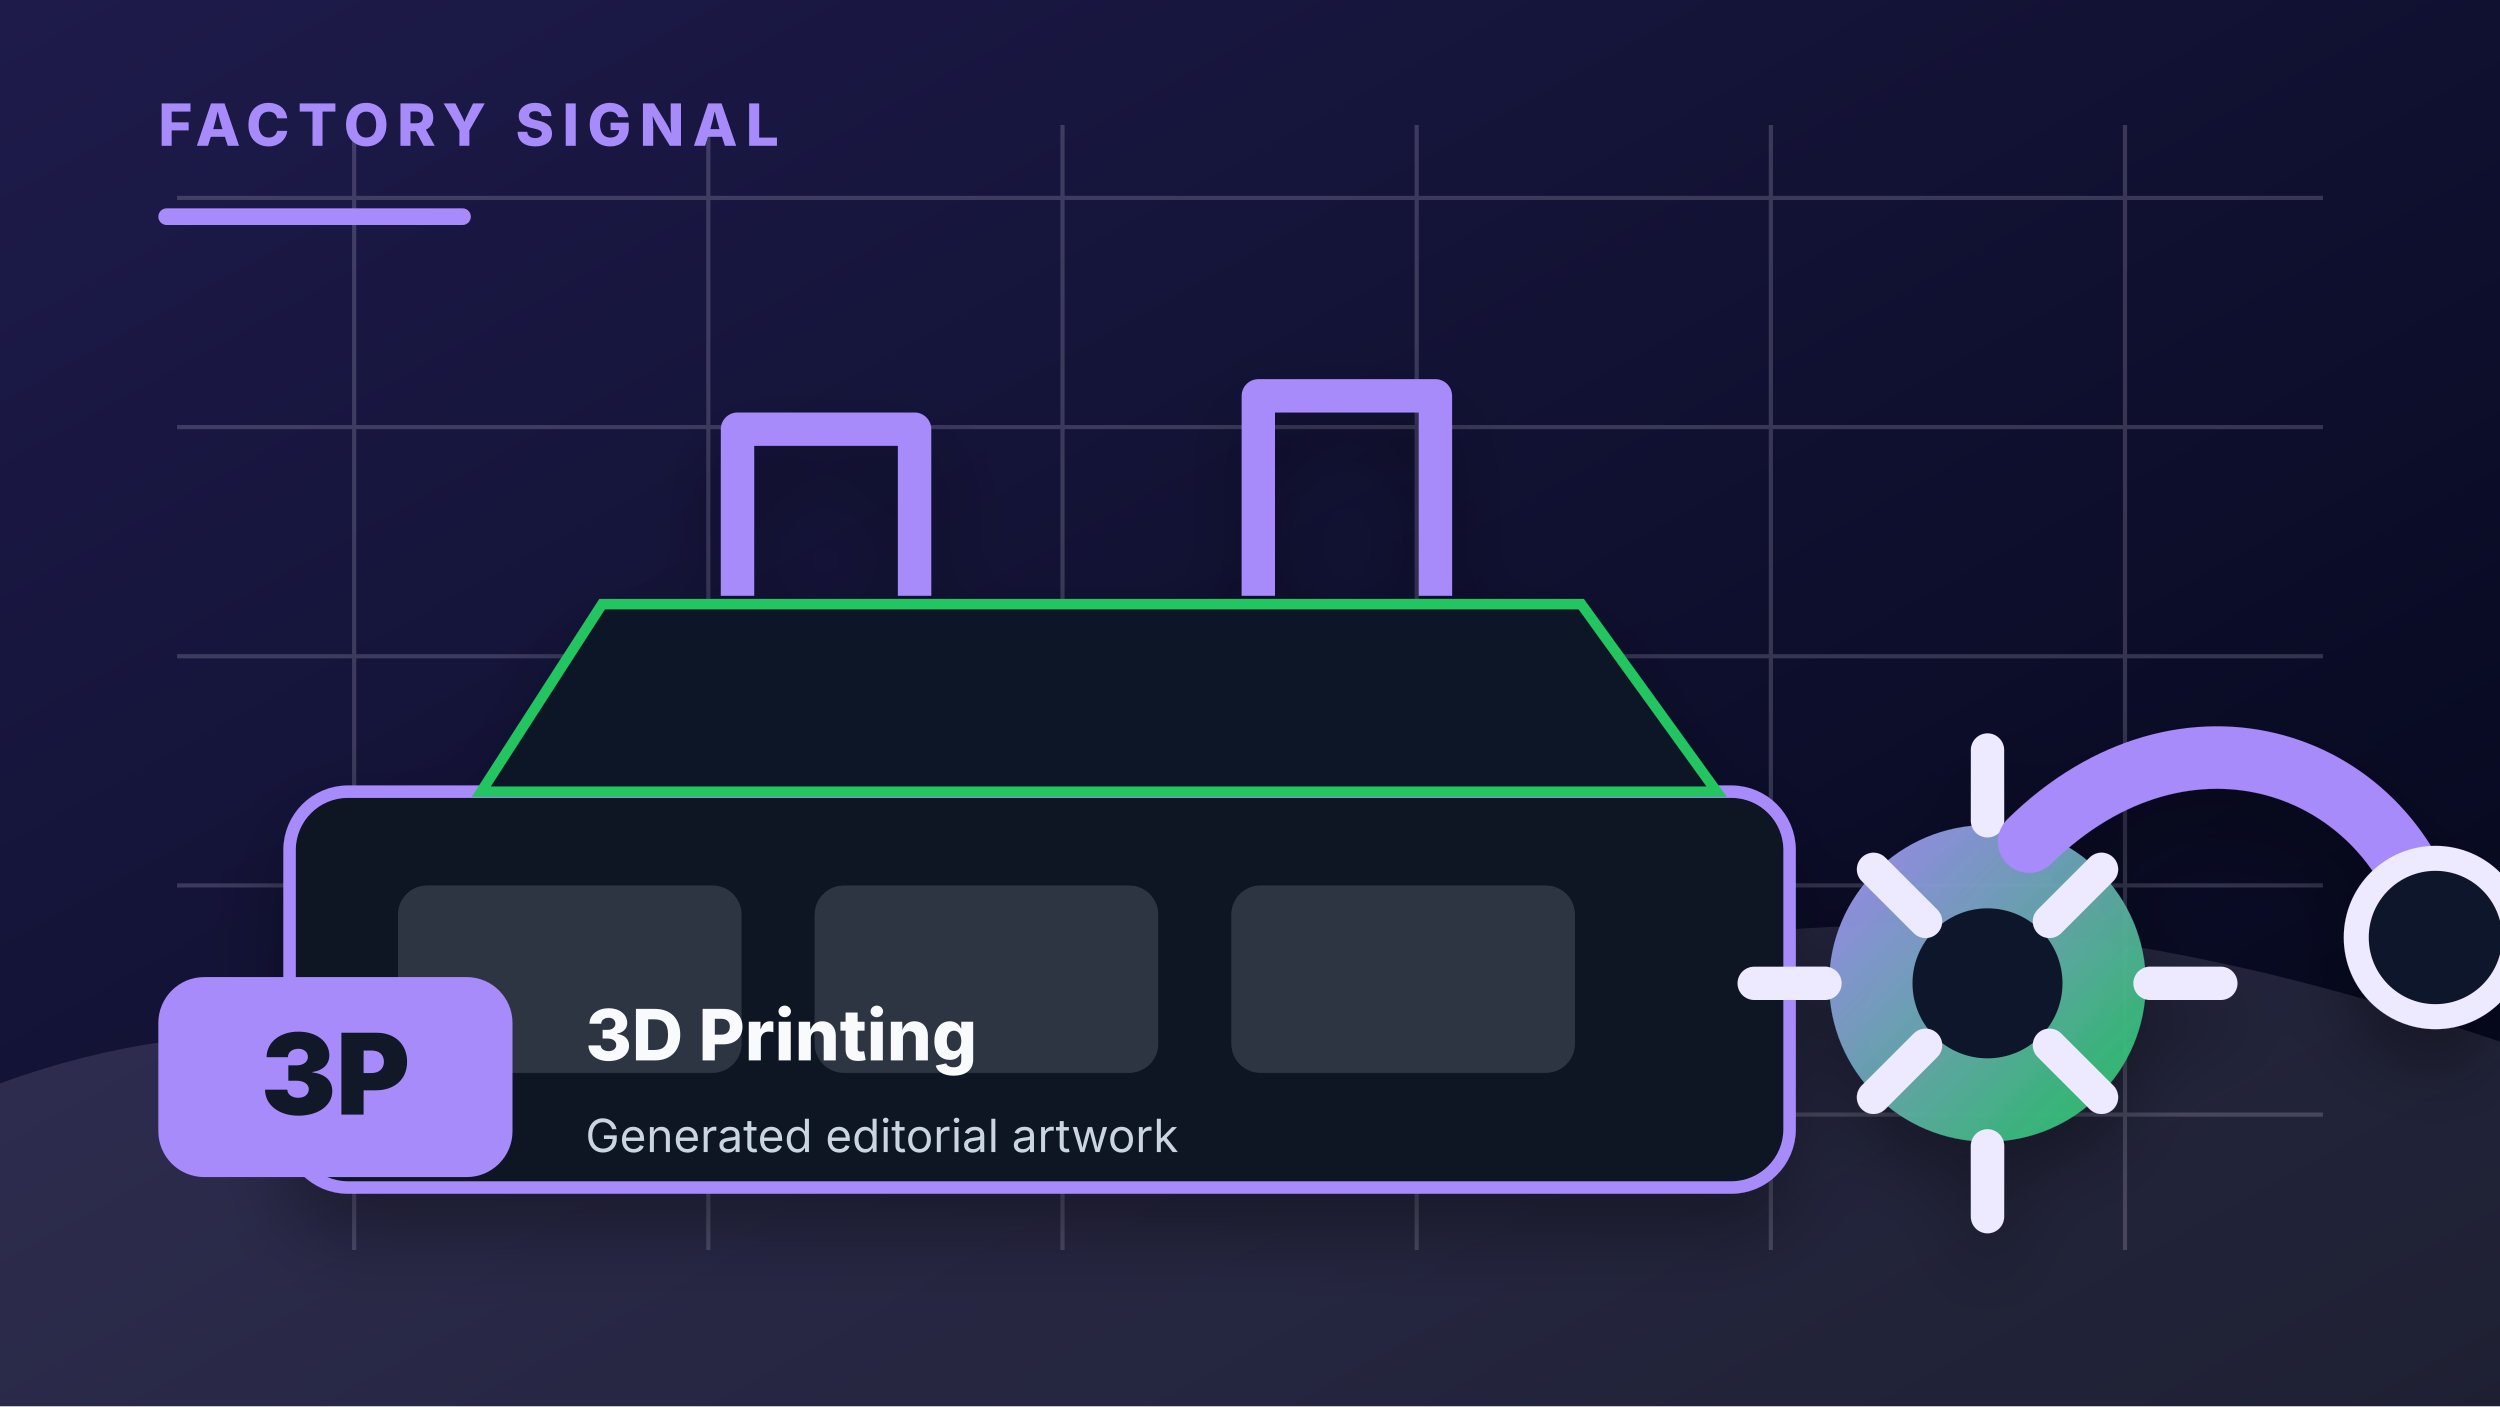
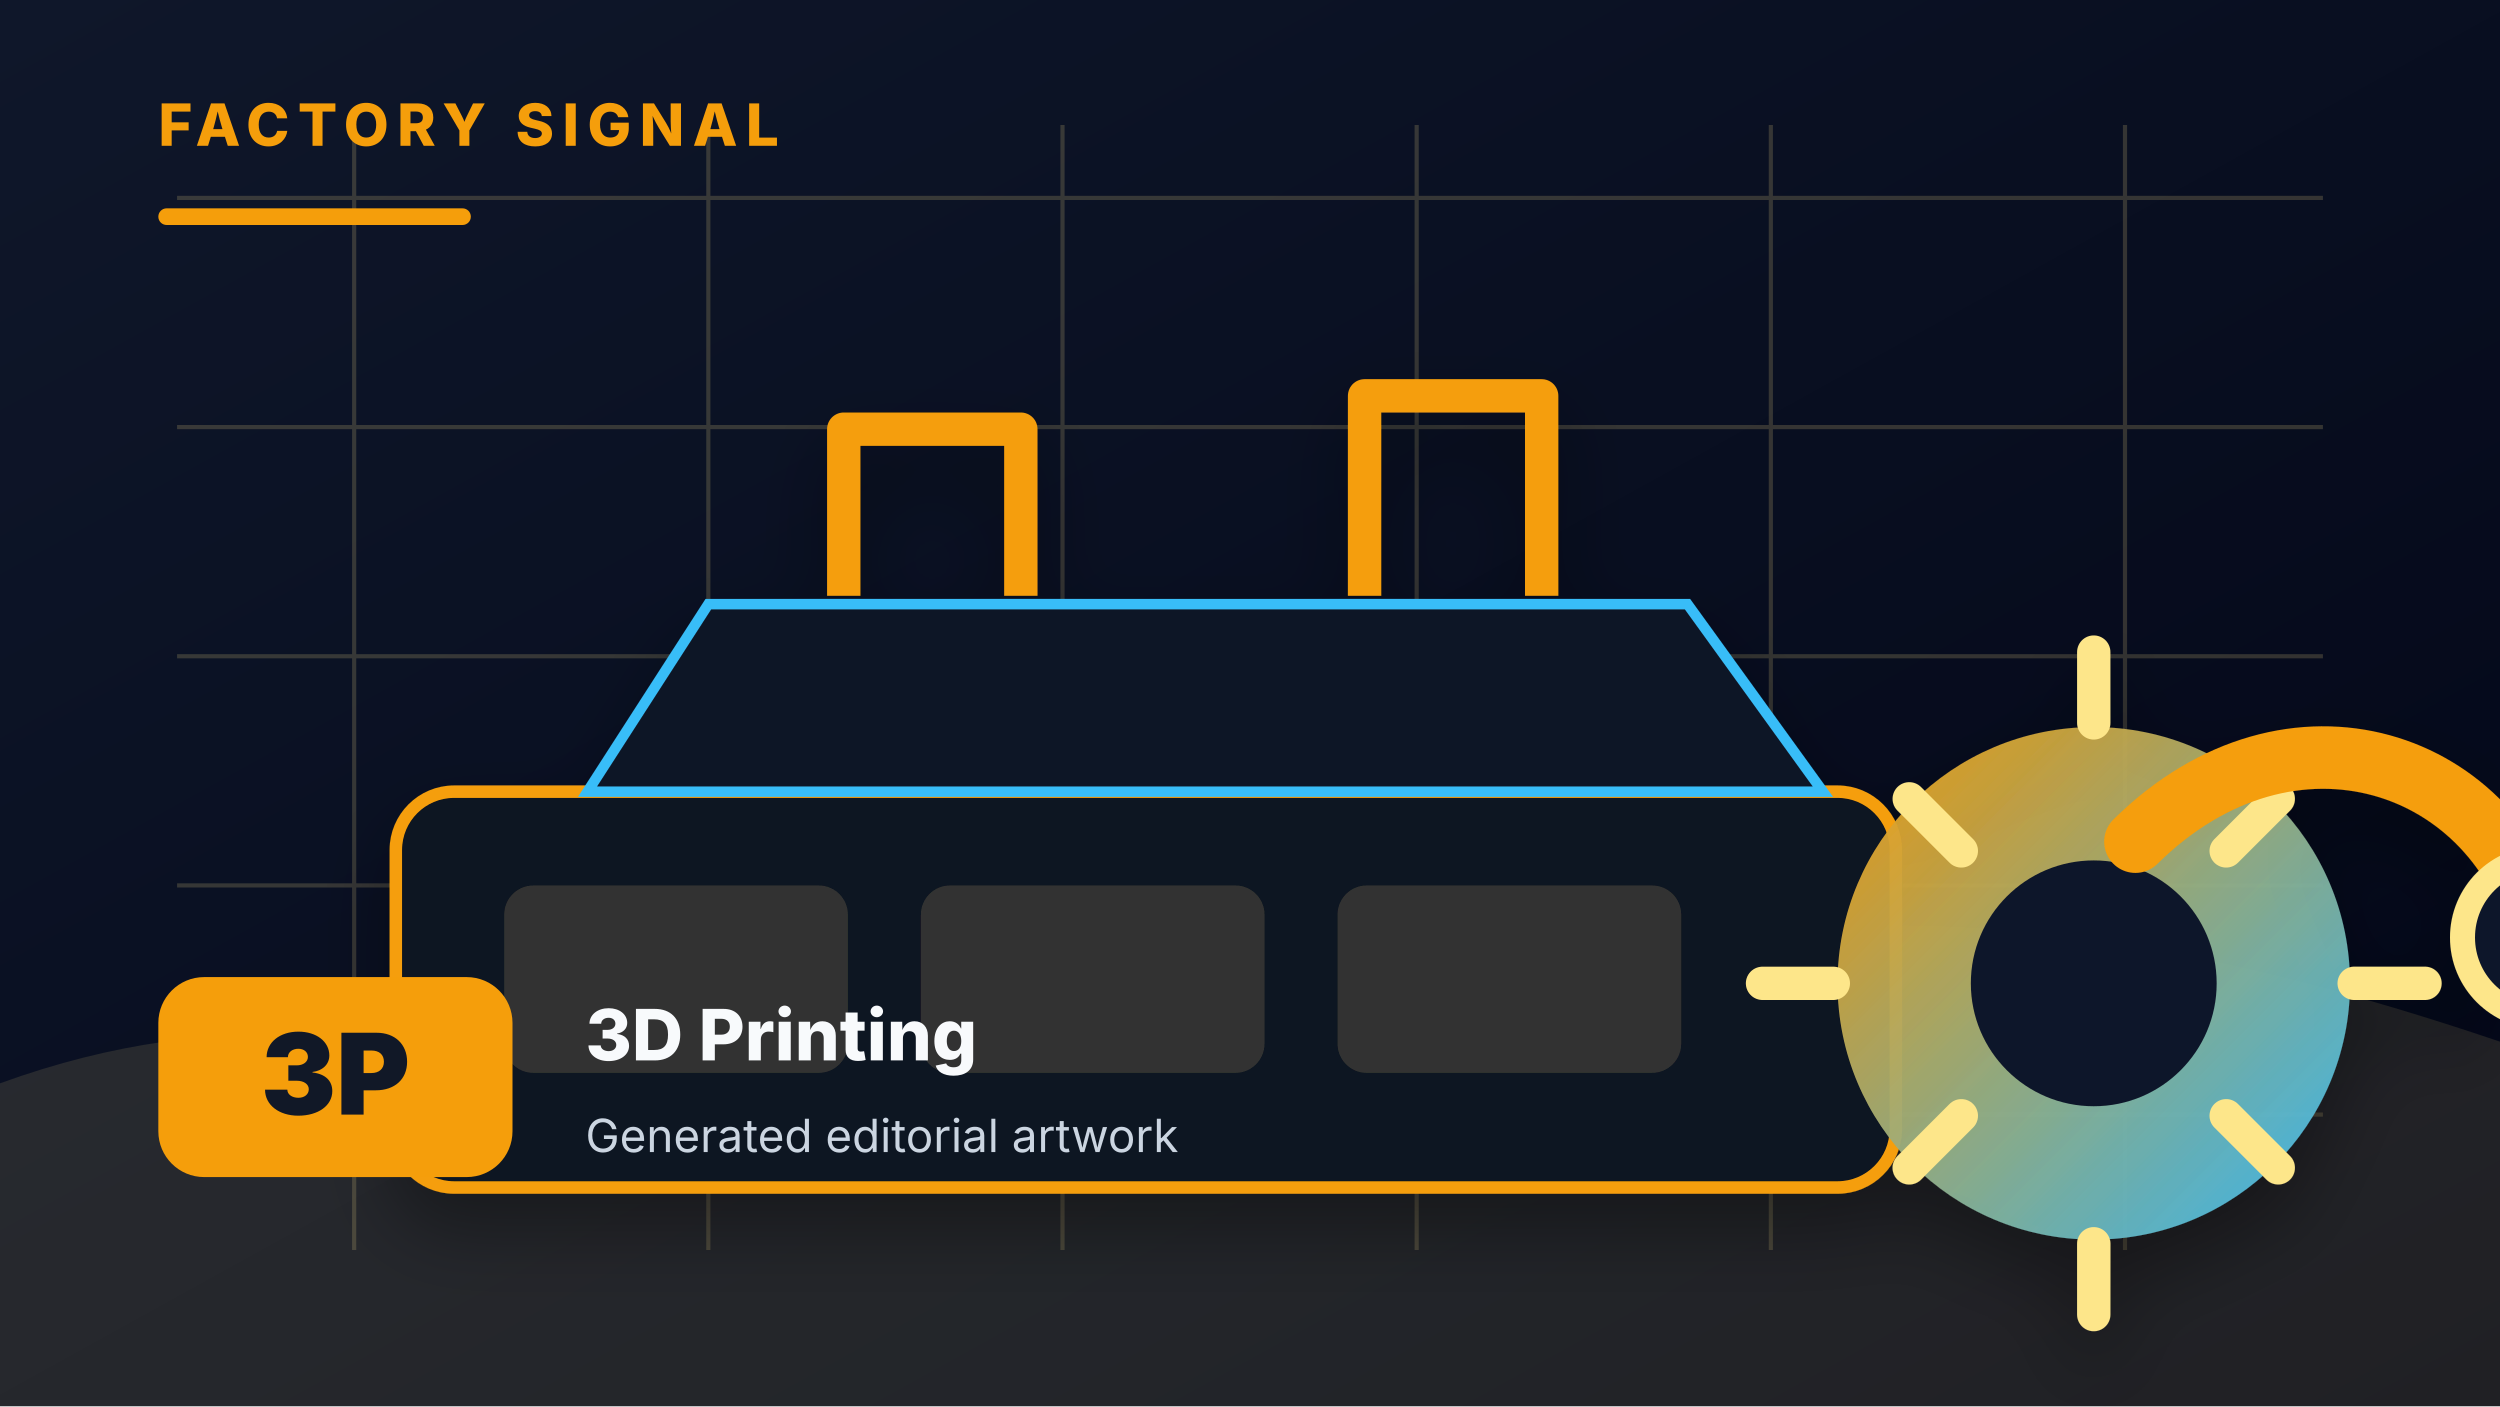
<svg xmlns="http://www.w3.org/2000/svg" width="1600" height="900" viewBox="0 0 1600 900" role="img" aria-labelledby="title desc">
  <g transform="scale(1.333333)">
    <defs>
      <linearGradient id="bg" x1="0" y1="0" x2="1" y2="1">
-         <stop offset="0" stop-color="#1e1b4b" />
+         <stop offset="0" stop-color="#0f172a" />
        <stop offset="1" stop-color="#020617" />
      </linearGradient>
      <linearGradient id="accent" x1="0" y1="0" x2="1" y2="1">
-         <stop offset="0" stop-color="#a78bfa" />
-         <stop offset="1" stop-color="#22c55e" />
+         <stop offset="0" stop-color="#f59e0b" />
+         <stop offset="1" stop-color="#38bdf8" />
      </linearGradient>
      <filter id="shadow" x="-20%" y="-20%" width="140%" height="140%">
        <feDropShadow dx="0" dy="18" stdDeviation="18" flood-color="#000000" flood-opacity="0.35" />
      </filter>
    </defs>
    <rect width="1200" height="675" fill="url(#bg)" />
-     <path d="M0 520 C220 440 340 595 560 520 S920 405 1200 500 V675 H0Z" fill="#ede9fe" opacity="0.12" />
-     <g opacity="0.18" stroke="#ede9fe" stroke-width="2">
+     <path d="M0 520 C220 440 340 595 560 520 S920 405 1200 500 V675 H0Z" fill="#fde68a" opacity="0.12" />
+     <g opacity="0.18" stroke="#fde68a" stroke-width="2">
      <path d="M85 95H1115M85 205H1115M85 315H1115M85 425H1115M85 535H1115" />
      <path d="M170 60V600M340 60V600M510 60V600M680 60V600M850 60V600M1020 60V600" />
    </g>
-     <g transform="translate(139 120)" filter="url(#shadow)">
-       <rect x="0" y="260" width="720" height="190" rx="28" fill="#0b1220" stroke="#a78bfa" stroke-width="6" />
-       <rect x="52" y="305" width="165" height="90" rx="14" fill="#ede9fe" opacity="0.16" />
-       <rect x="252" y="305" width="165" height="90" rx="14" fill="#ede9fe" opacity="0.16" />
-       <rect x="452" y="305" width="165" height="90" rx="14" fill="#ede9fe" opacity="0.16" />
-       <path d="M92 260 L150 170 H620 L685 260Z" fill="#111827" stroke="#22c55e" stroke-width="5" />
-       <path d="M215 166 V86 H300 V166M465 166 V70 H550 V166" fill="none" stroke="#a78bfa" stroke-width="16" stroke-linejoin="round" />
-       <circle cx="815" cy="352" r="76" fill="url(#accent)" opacity="0.95" />
-       <circle cx="815" cy="352" r="36" fill="#0f172a" />
-       <g stroke="#ede9fe" stroke-width="16" stroke-linecap="round">
-         <path d="M815 240v34M815 464v-34M703 352h34M927 352h-34" />
-         <path d="M760.28 297.28l25 25M869.72 297.28l-25 25M760.28 406.72l25-25M869.72 406.72l-25-25" />
+     <g transform="translate(190 120)" filter="url(#shadow)">
+       <rect x="0" y="260" width="720" height="190" rx="28" fill="#0b1220" stroke="#f59e0b" stroke-width="6" />
+       <rect x="52" y="305" width="165" height="90" rx="14" fill="#fde68a" opacity="0.16" />
+       <rect x="252" y="305" width="165" height="90" rx="14" fill="#fde68a" opacity="0.16" />
+       <rect x="452" y="305" width="165" height="90" rx="14" fill="#fde68a" opacity="0.16" />
+       <path d="M92 260 L150 170 H620 L685 260Z" fill="#111827" stroke="#38bdf8" stroke-width="5" />
+       <path d="M215 166 V86 H300 V166M465 166 V70 H550 V166" fill="none" stroke="#f59e0b" stroke-width="16" stroke-linejoin="round" />
+       <circle cx="815" cy="352" r="123" fill="url(#accent)" opacity="0.95" />
+       <circle cx="815" cy="352" r="59" fill="#0f172a" />
+       <g stroke="#fde68a" stroke-width="16" stroke-linecap="round">
+         <path d="M815 193v34M815 511v-34M656 352h34M974 352h-34" />
+         <path d="M726.44 263.44l25 25M903.56 263.44l-25 25M726.44 440.56l25-25M903.56 440.56l-25-25" />
      </g>
-       <path d="M835 284 C910 210 1010 245 1030 330" fill="none" stroke="#a78bfa" stroke-width="30" stroke-linecap="round" />
-       <path d="M1030 330 l268 58" stroke="#22c55e" stroke-width="34" stroke-linecap="round" />
-       <circle cx="1030" cy="330" r="38" fill="#0f172a" stroke="#ede9fe" stroke-width="12" />
-       <path d="M1298 388 l54 -35M1298 388 l46 45" stroke="#a78bfa" stroke-width="18" stroke-linecap="round" />
+       <path d="M835 284 C910 210 1010 245 1030 330" fill="none" stroke="#f59e0b" stroke-width="30" stroke-linecap="round" />
+       <path d="M1030 330 l181 58" stroke="#38bdf8" stroke-width="34" stroke-linecap="round" />
+       <circle cx="1030" cy="330" r="38" fill="#0f172a" stroke="#fde68a" stroke-width="12" />
+       <path d="M1211 388 l54 -35M1211 388 l46 45" stroke="#f59e0b" stroke-width="18" stroke-linecap="round" />
    </g>
    <g transform="translate(76 70)">
-       <text x="0" y="0" fill="#a78bfa" font-family="Inter, Arial, sans-serif" font-size="28" font-weight="800" letter-spacing="4">FACTORY SIGNAL</text>
-       <rect x="0" y="30" width="150" height="8" rx="4" fill="#a78bfa" />
+       <text x="0" y="0" fill="#f59e0b" font-family="Inter, Arial, sans-serif" font-size="28" font-weight="800" letter-spacing="4">FACTORY SIGNAL</text>
+       <rect x="0" y="30" width="150" height="8" rx="4" fill="#f59e0b" />
    </g>
    <g transform="translate(76 535)">
-       <rect x="0" y="-66" width="170" height="96" rx="22" fill="#a78bfa" />
+       <rect x="0" y="-66" width="170" height="96" rx="22" fill="#f59e0b" />
      <text x="85" y="0" text-anchor="middle" fill="#111827" font-family="Inter, Arial, sans-serif" font-size="54" font-weight="900">3P</text>
      <text x="205" y="-26" fill="#f8fafc" font-family="Inter, Arial, sans-serif" font-size="34" font-weight="800">3D Printing</text>
      <text x="205" y="18" fill="#cbd5e1" font-family="Inter, Arial, sans-serif" font-size="22">Generated editorial artwork</text>
    </g>
  </g>
</svg>
